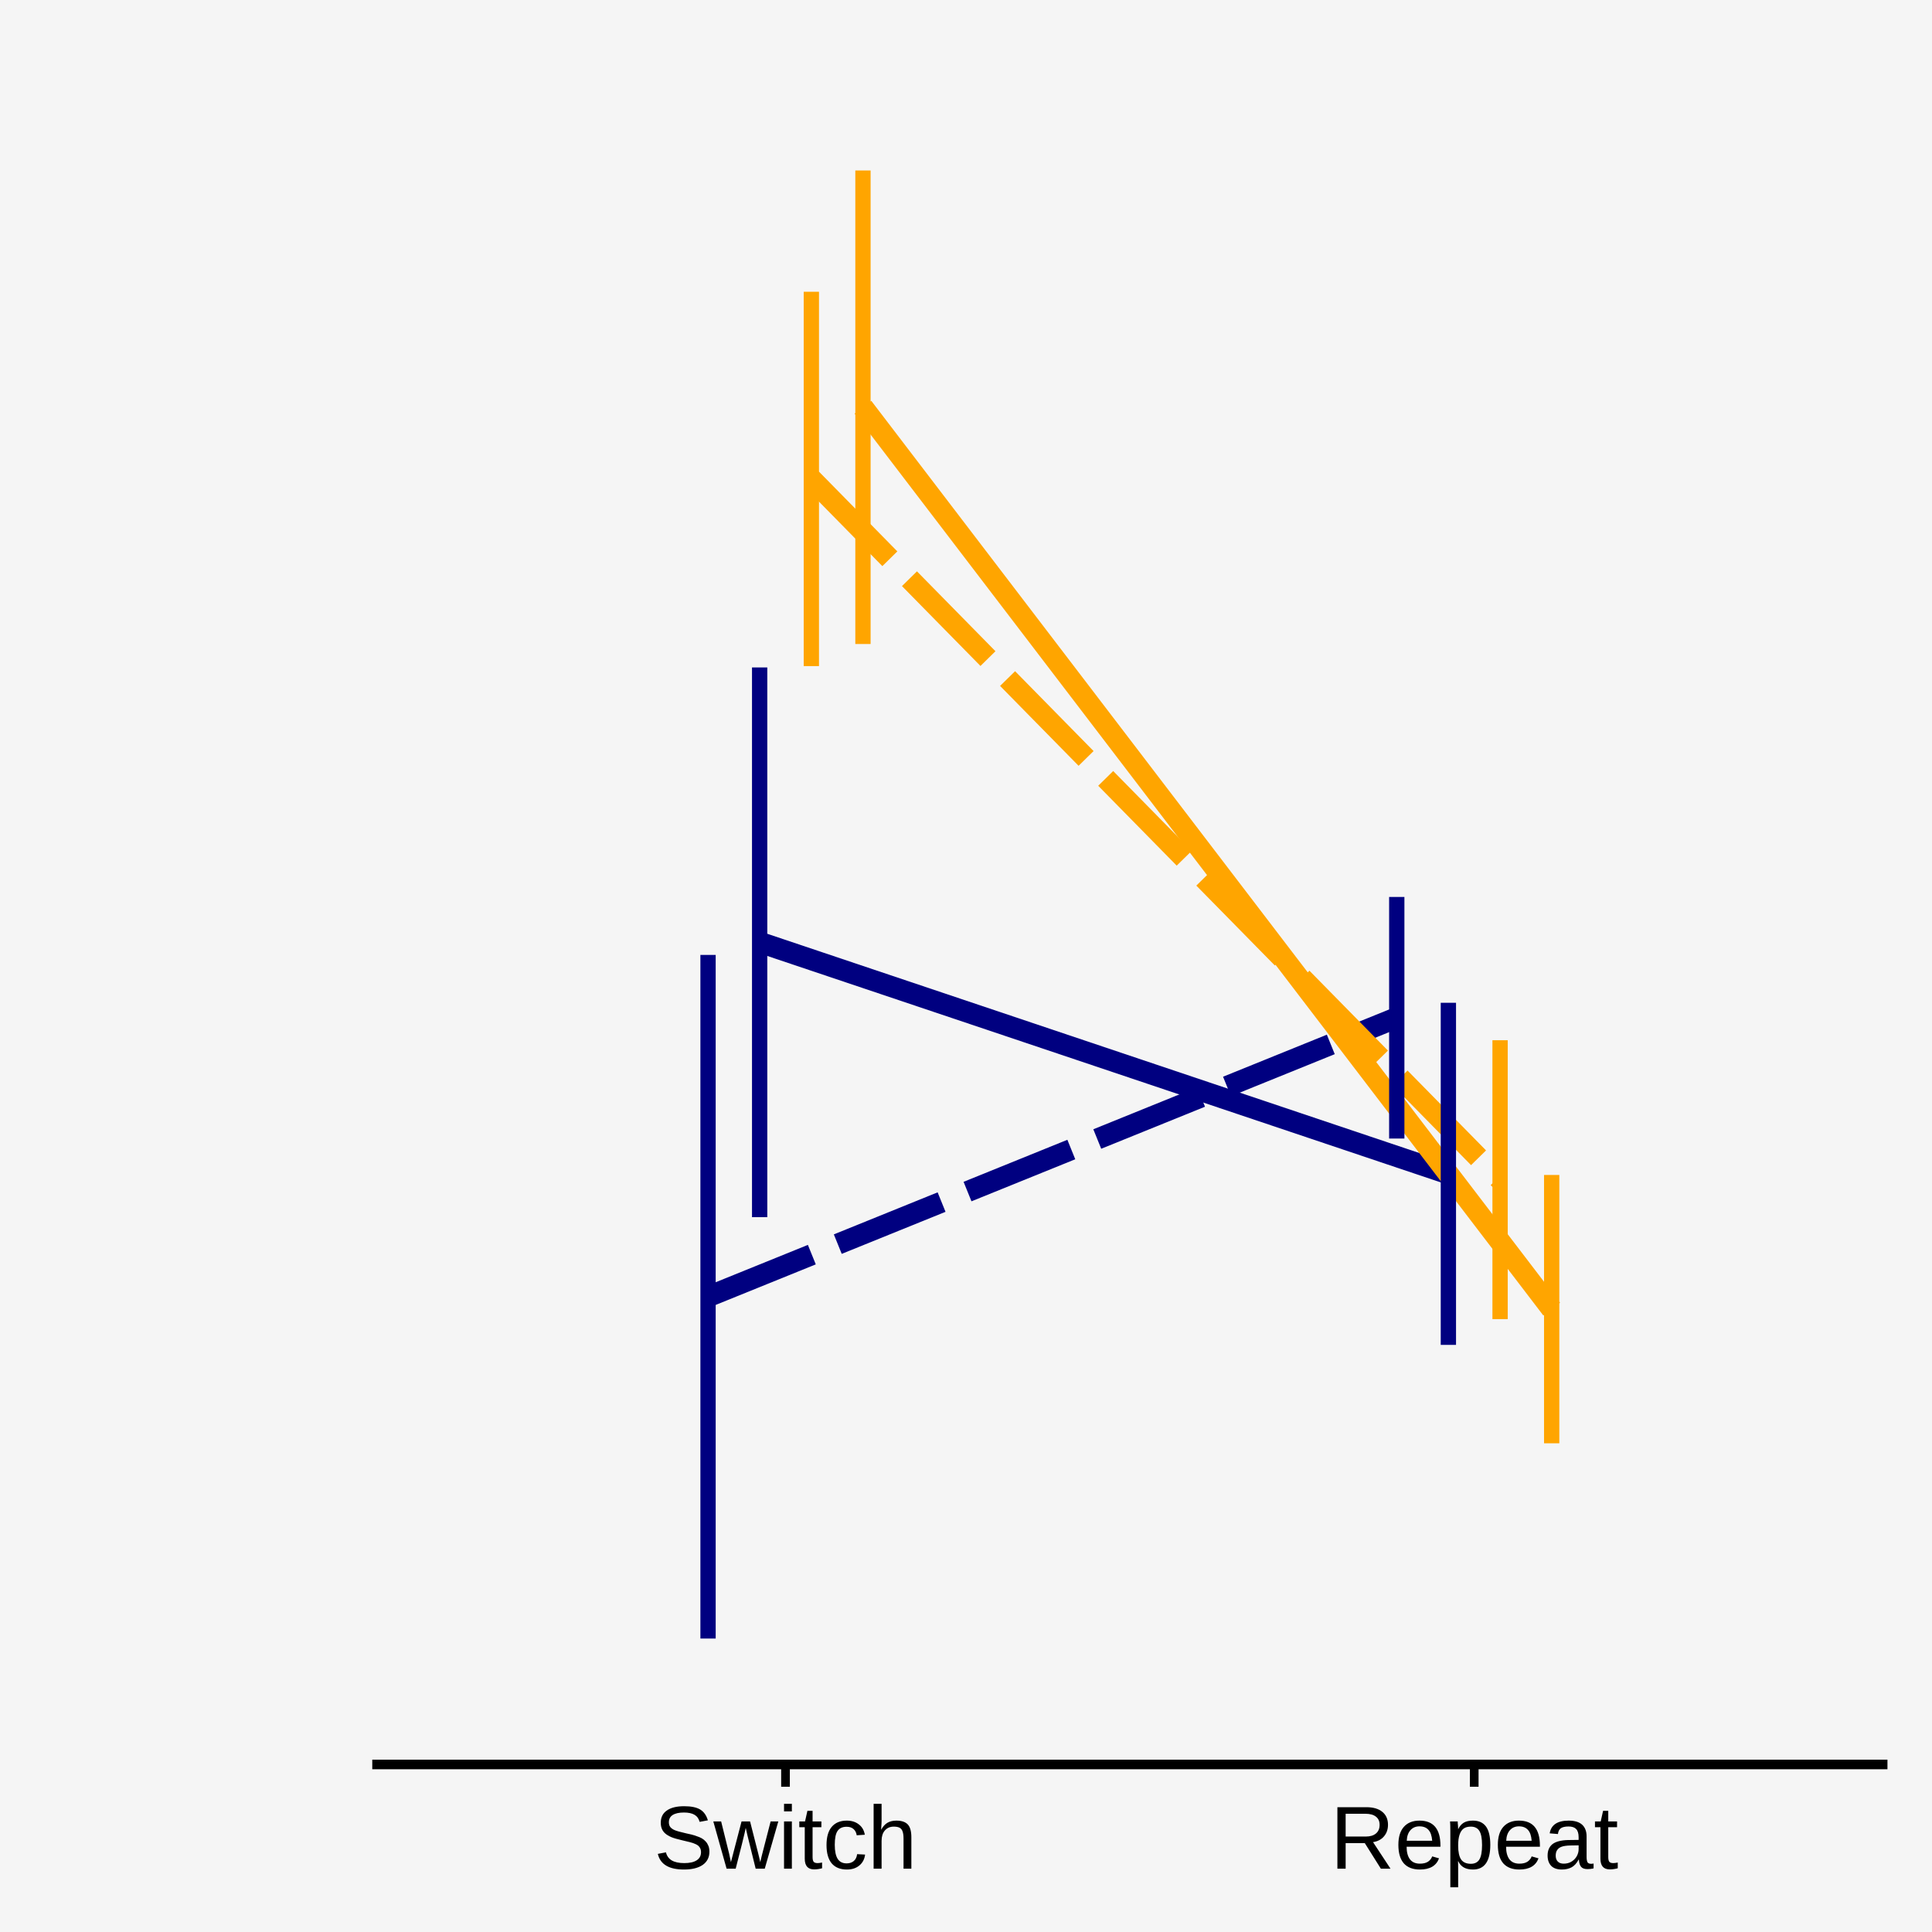
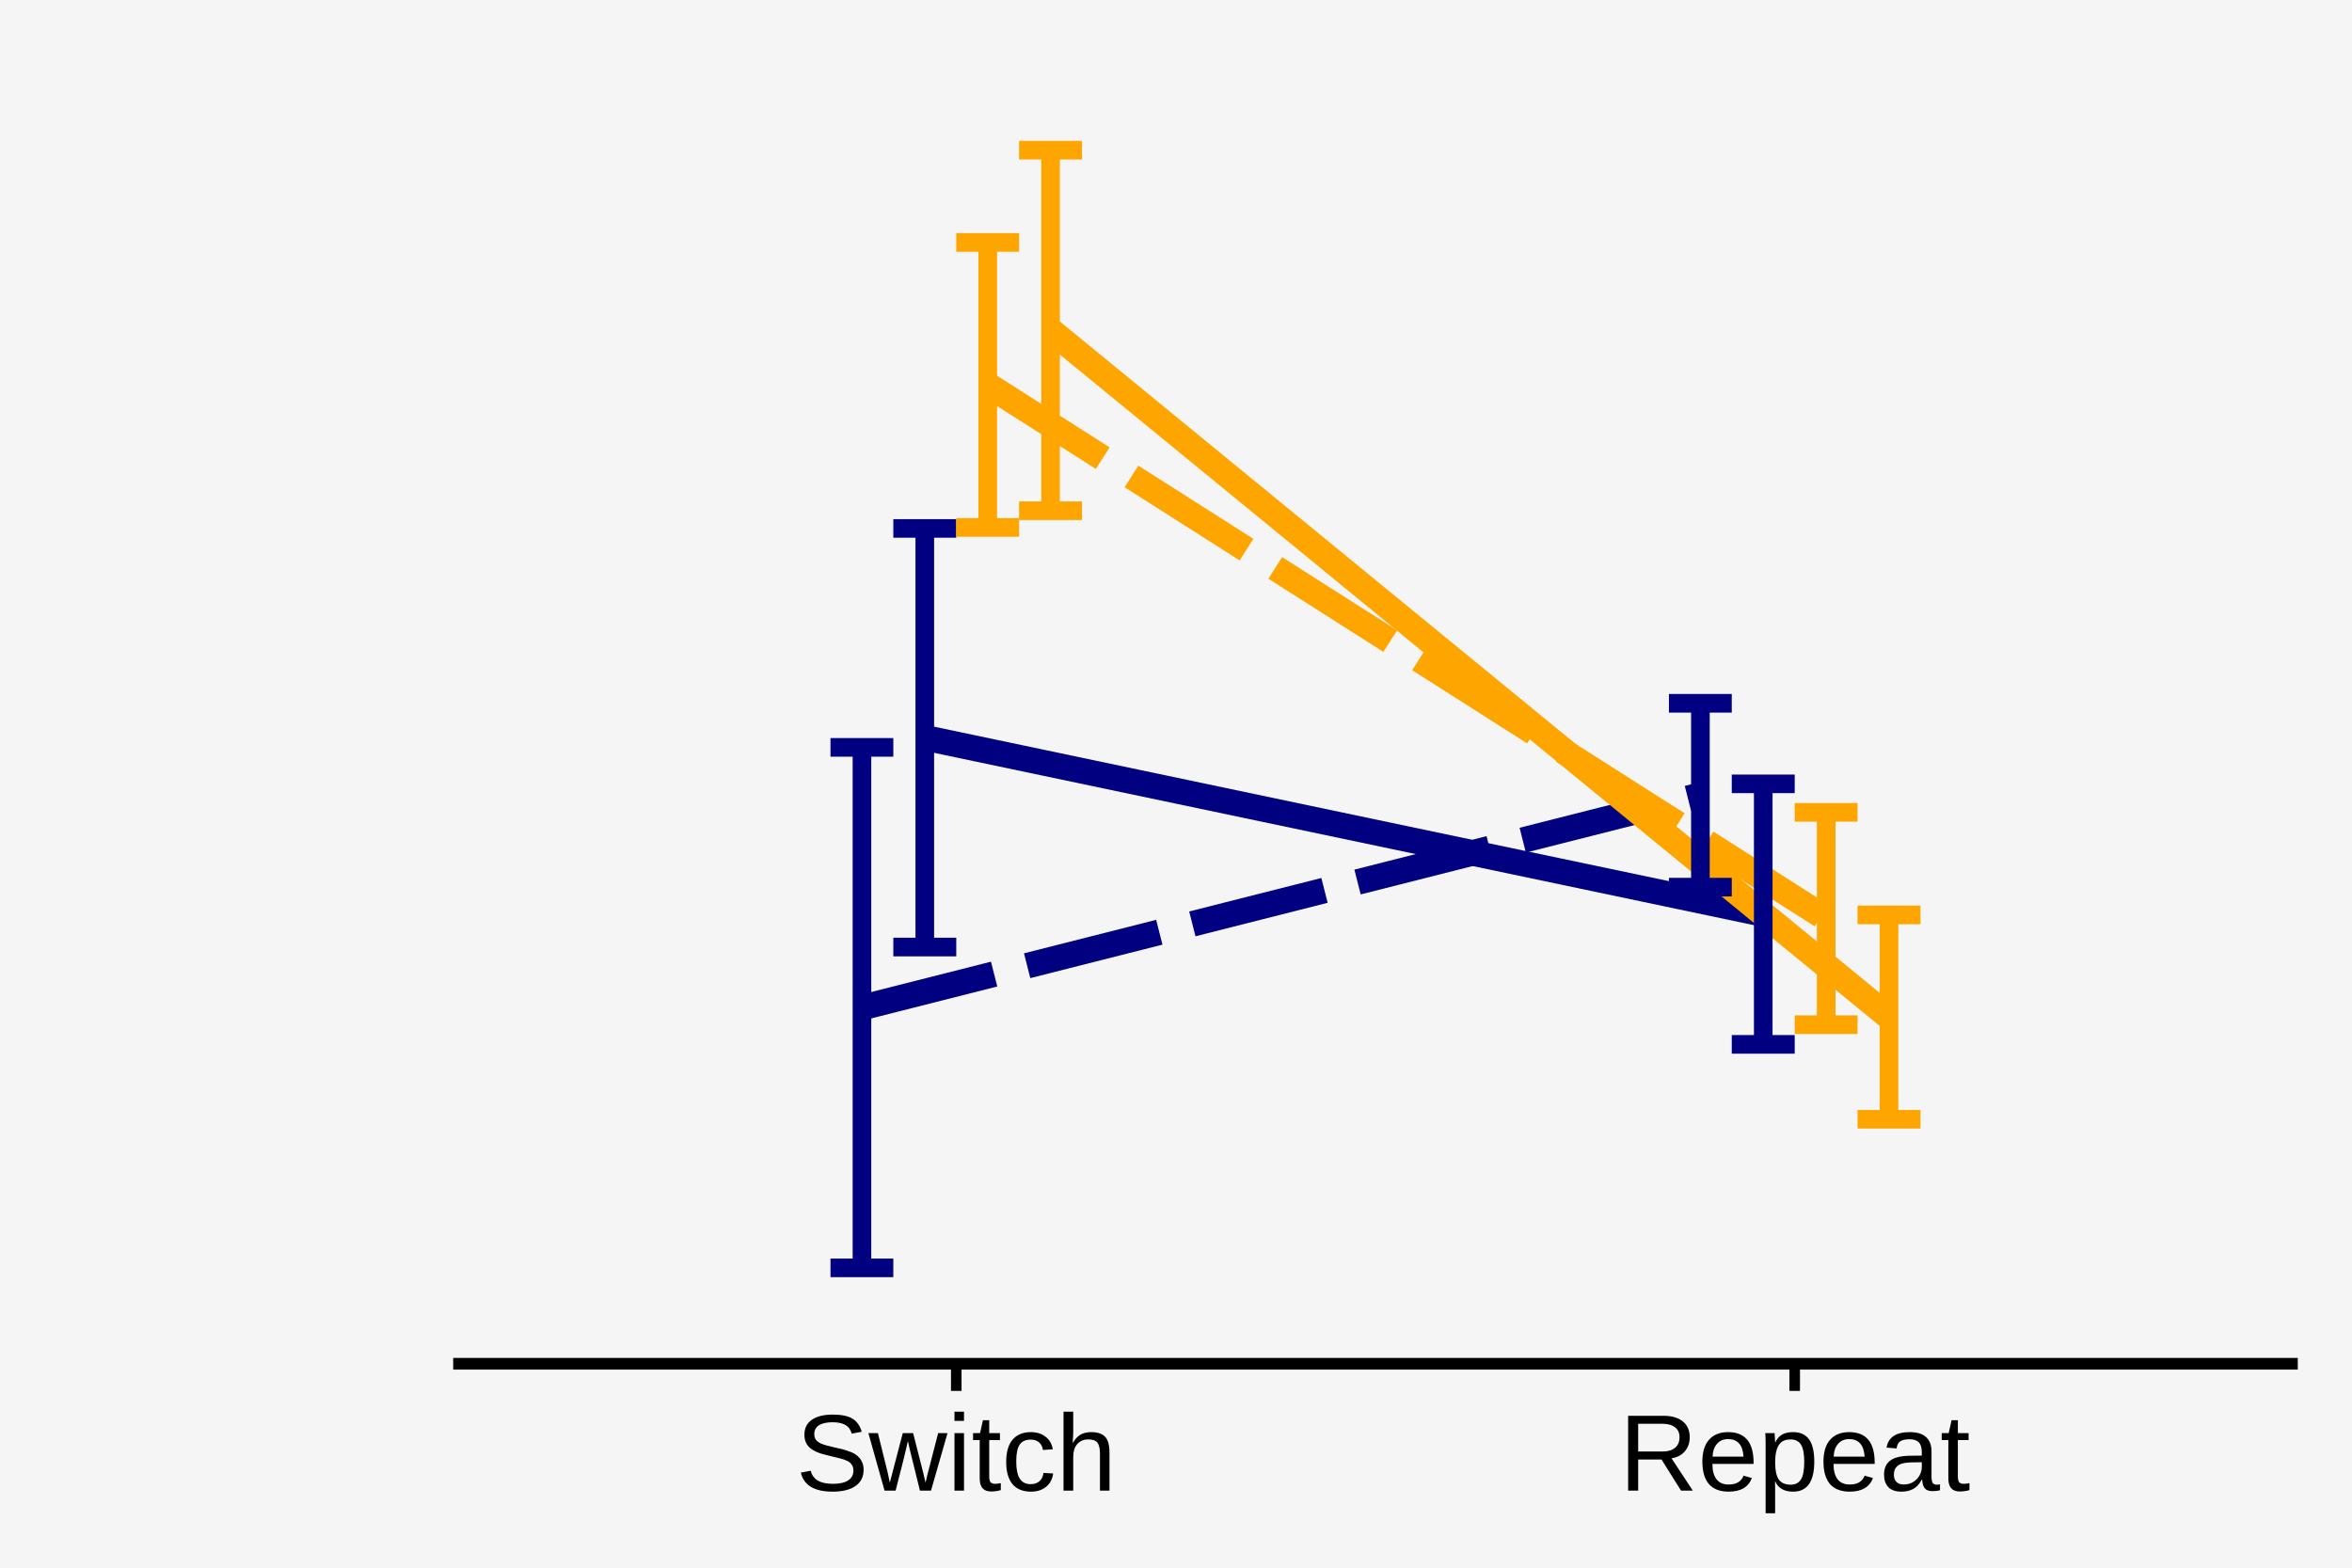
- <svg xmlns="http://www.w3.org/2000/svg" width="216.00pt" height="216.00pt" viewBox="0 0 216.00 216.00">
+ <svg xmlns="http://www.w3.org/2000/svg" width="216.00pt" height="144.00pt" viewBox="0 0 216.00 144.00">
  <g class="svglite">
    <defs>
      <style type="text/css">
    .svglite line, .svglite polyline, .svglite polygon, .svglite path, .svglite rect, .svglite circle {
      fill: none;
      stroke: #000000;
      stroke-linecap: round;
      stroke-linejoin: round;
      stroke-miterlimit: 10.00;
    }
    .svglite text {
      white-space: pre;
    }
    .svglite g.glyphgroup path {
      fill: inherit;
      stroke: none;
    }
  </style>
    </defs>
    <rect width="100%" height="100%" style="stroke: none; fill: #F5F5F5;" />
    <defs>
-       <clipPath id="cpMC4wMHwyMTYuMDB8MC4wMHwyMTYuMDA=">
-         <rect x="0.00" y="0.00" width="216.00" height="216.00" />
+       <clipPath id="cpMC4wMHwyMTYuMDB8MC4wMHwxNDQuMDA=">
+         <rect x="0.00" y="0.00" width="216.00" height="144.00" />
      </clipPath>
    </defs>
-     <g clip-path="url(#cpMC4wMHwyMTYuMDB8MC4wMHwyMTYuMDA=)">
-       <rect x="-0" y="0.00" width="216.00" height="216.00" style="stroke-width: 0.97; stroke: #F5F5F5; fill: #F5F5F5;" />
+     <g clip-path="url(#cpMC4wMHwyMTYuMDB8MC4wMHwxNDQuMDA=)">
+       <rect x="-0" y="0.00" width="216.00" height="144.00" style="stroke-width: 0.97; stroke: #F5F5F5; fill: #F5F5F5;" />
    </g>
    <defs>
-       <clipPath id="cpNDEuNjJ8MjExLjAyfDQuOTh8MTk3LjI3">
-         <rect x="41.62" y="4.98" width="169.40" height="192.29" />
+       <clipPath id="cpNDEuNjJ8MjExLjAyfDQuOTh8MTI1LjI3">
+         <rect x="41.62" y="4.98" width="169.40" height="120.29" />
      </clipPath>
    </defs>
-     <g clip-path="url(#cpNDEuNjJ8MjExLjAyfDQuOTh8MTk3LjI3)">
-       <rect x="41.62" y="4.98" width="169.40" height="192.29" style="stroke-width: 0.97; stroke: #F5F5F5; fill: #F5F5F5;" />
-       <polyline points="79.16,144.97 156.16,113.78 " style="stroke-width: 2.35; stroke: #000080; stroke-dasharray: 12.52,3.13; stroke-linecap: butt;" />
-       <polyline points="84.93,105.35 161.93,131.24 " style="stroke-width: 2.35; stroke: #000080; stroke-linecap: butt;" />
-       <polyline points="90.71,53.54 167.71,131.89 " style="stroke-width: 2.35; stroke: #FFA500; stroke-dasharray: 12.52,3.13; stroke-linecap: butt;" />
-       <polyline points="96.48,45.53 173.48,146.36 " style="stroke-width: 2.35; stroke: #FFA500; stroke-linecap: butt;" />
-       <polyline points="156.16,100.28 156.16,100.28 " style="stroke-width: 1.71; stroke: #000080; stroke-linecap: butt;" />
-       <polyline points="156.16,100.28 156.16,127.29 " style="stroke-width: 1.71; stroke: #000080; stroke-linecap: butt;" />
-       <polyline points="156.16,127.29 156.16,127.29 " style="stroke-width: 1.71; stroke: #000080; stroke-linecap: butt;" />
-       <polyline points="79.16,106.76 79.16,106.76 " style="stroke-width: 1.71; stroke: #000080; stroke-linecap: butt;" />
-       <polyline points="79.16,106.76 79.16,183.19 " style="stroke-width: 1.71; stroke: #000080; stroke-linecap: butt;" />
-       <polyline points="79.16,183.19 79.16,183.19 " style="stroke-width: 1.71; stroke: #000080; stroke-linecap: butt;" />
-       <polyline points="161.93,112.11 161.93,112.11 " style="stroke-width: 1.71; stroke: #000080; stroke-linecap: butt;" />
-       <polyline points="161.93,112.11 161.93,150.36 " style="stroke-width: 1.71; stroke: #000080; stroke-linecap: butt;" />
-       <polyline points="161.93,150.36 161.93,150.36 " style="stroke-width: 1.71; stroke: #000080; stroke-linecap: butt;" />
-       <polyline points="84.93,74.62 84.93,74.62 " style="stroke-width: 1.71; stroke: #000080; stroke-linecap: butt;" />
-       <polyline points="84.93,74.62 84.93,136.08 " style="stroke-width: 1.71; stroke: #000080; stroke-linecap: butt;" />
-       <polyline points="84.93,136.08 84.93,136.08 " style="stroke-width: 1.71; stroke: #000080; stroke-linecap: butt;" />
-       <polyline points="167.71,116.30 167.71,116.30 " style="stroke-width: 1.71; stroke: #FFA500; stroke-linecap: butt;" />
-       <polyline points="167.71,116.30 167.71,147.48 " style="stroke-width: 1.71; stroke: #FFA500; stroke-linecap: butt;" />
-       <polyline points="167.71,147.48 167.71,147.48 " style="stroke-width: 1.71; stroke: #FFA500; stroke-linecap: butt;" />
-       <polyline points="90.71,32.62 90.71,32.62 " style="stroke-width: 1.71; stroke: #FFA500; stroke-linecap: butt;" />
-       <polyline points="90.71,32.62 90.71,74.47 " style="stroke-width: 1.71; stroke: #FFA500; stroke-linecap: butt;" />
-       <polyline points="90.71,74.47 90.71,74.47 " style="stroke-width: 1.71; stroke: #FFA500; stroke-linecap: butt;" />
-       <polyline points="173.48,131.36 173.48,131.36 " style="stroke-width: 1.71; stroke: #FFA500; stroke-linecap: butt;" />
-       <polyline points="173.48,131.36 173.48,161.36 " style="stroke-width: 1.71; stroke: #FFA500; stroke-linecap: butt;" />
-       <polyline points="173.48,161.36 173.48,161.36 " style="stroke-width: 1.71; stroke: #FFA500; stroke-linecap: butt;" />
-       <polyline points="96.48,19.06 96.48,19.06 " style="stroke-width: 1.71; stroke: #FFA500; stroke-linecap: butt;" />
-       <polyline points="96.48,19.06 96.48,72.00 " style="stroke-width: 1.71; stroke: #FFA500; stroke-linecap: butt;" />
-       <polyline points="96.48,72.00 96.48,72.00 " style="stroke-width: 1.71; stroke: #FFA500; stroke-linecap: butt;" />
+     <g clip-path="url(#cpNDEuNjJ8MjExLjAyfDQuOTh8MTI1LjI3)">
+       <rect x="41.62" y="4.98" width="169.40" height="120.29" style="stroke-width: 0.97; stroke: #F5F5F5; fill: #F5F5F5;" />
+       <polyline points="79.16,92.55 156.16,73.04 " style="stroke-width: 2.35; stroke: #000080; stroke-dasharray: 12.52,3.13; stroke-linecap: butt;" />
+       <polyline points="84.93,67.77 161.93,83.96 " style="stroke-width: 2.35; stroke: #000080; stroke-linecap: butt;" />
+       <polyline points="90.71,35.36 167.71,84.37 " style="stroke-width: 2.35; stroke: #FFA500; stroke-dasharray: 12.52,3.13; stroke-linecap: butt;" />
+       <polyline points="96.48,30.35 173.48,93.42 " style="stroke-width: 2.35; stroke: #FFA500; stroke-linecap: butt;" />
+       <polyline points="153.27,64.60 159.04,64.60 " style="stroke-width: 1.71; stroke: #000080; stroke-linecap: butt;" />
+       <polyline points="156.16,64.60 156.16,81.49 " style="stroke-width: 1.71; stroke: #000080; stroke-linecap: butt;" />
+       <polyline points="153.27,81.49 159.04,81.49 " style="stroke-width: 1.71; stroke: #000080; stroke-linecap: butt;" />
+       <polyline points="76.27,68.65 82.04,68.65 " style="stroke-width: 1.71; stroke: #000080; stroke-linecap: butt;" />
+       <polyline points="79.16,68.65 79.16,116.46 " style="stroke-width: 1.71; stroke: #000080; stroke-linecap: butt;" />
+       <polyline points="76.27,116.46 82.04,116.46 " style="stroke-width: 1.71; stroke: #000080; stroke-linecap: butt;" />
+       <polyline points="159.04,72.00 164.82,72.00 " style="stroke-width: 1.71; stroke: #000080; stroke-linecap: butt;" />
+       <polyline points="161.93,72.00 161.93,95.93 " style="stroke-width: 1.71; stroke: #000080; stroke-linecap: butt;" />
+       <polyline points="159.04,95.93 164.82,95.93 " style="stroke-width: 1.71; stroke: #000080; stroke-linecap: butt;" />
+       <polyline points="82.04,48.54 87.82,48.54 " style="stroke-width: 1.71; stroke: #000080; stroke-linecap: butt;" />
+       <polyline points="84.93,48.54 84.93,86.99 " style="stroke-width: 1.71; stroke: #000080; stroke-linecap: butt;" />
+       <polyline points="82.04,86.99 87.82,86.99 " style="stroke-width: 1.71; stroke: #000080; stroke-linecap: butt;" />
+       <polyline points="164.82,74.62 170.59,74.62 " style="stroke-width: 1.71; stroke: #FFA500; stroke-linecap: butt;" />
+       <polyline points="167.71,74.62 167.71,94.12 " style="stroke-width: 1.71; stroke: #FFA500; stroke-linecap: butt;" />
+       <polyline points="164.82,94.12 170.59,94.12 " style="stroke-width: 1.71; stroke: #FFA500; stroke-linecap: butt;" />
+       <polyline points="87.82,22.27 93.59,22.27 " style="stroke-width: 1.71; stroke: #FFA500; stroke-linecap: butt;" />
+       <polyline points="90.71,22.27 90.71,48.45 " style="stroke-width: 1.71; stroke: #FFA500; stroke-linecap: butt;" />
+       <polyline points="87.82,48.45 93.59,48.45 " style="stroke-width: 1.71; stroke: #FFA500; stroke-linecap: butt;" />
+       <polyline points="170.59,84.04 176.37,84.04 " style="stroke-width: 1.71; stroke: #FFA500; stroke-linecap: butt;" />
+       <polyline points="173.48,84.04 173.48,102.81 " style="stroke-width: 1.71; stroke: #FFA500; stroke-linecap: butt;" />
+       <polyline points="170.59,102.81 176.37,102.81 " style="stroke-width: 1.71; stroke: #FFA500; stroke-linecap: butt;" />
+       <polyline points="93.59,13.79 99.37,13.79 " style="stroke-width: 1.71; stroke: #FFA500; stroke-linecap: butt;" />
+       <polyline points="96.48,13.79 96.48,46.91 " style="stroke-width: 1.71; stroke: #FFA500; stroke-linecap: butt;" />
+       <polyline points="93.59,46.91 99.37,46.91 " style="stroke-width: 1.71; stroke: #FFA500; stroke-linecap: butt;" />
    </g>
-     <g clip-path="url(#cpMC4wMHwyMTYuMDB8MC4wMHwyMTYuMDA=)">
-       <polyline points="41.62,197.27 41.62,4.98 " style="stroke-width: 1.07; stroke: none; stroke-linecap: butt;" />
-       <text x="37.14" y="180.23" text-anchor="end" style="font-size: 10.00px;fill: none; font-family: &quot;Arial&quot;;" textLength="19.47px" lengthAdjust="spacingAndGlyphs">0.16</text>
-       <text x="37.14" y="137.48" text-anchor="end" style="font-size: 10.00px;fill: none; font-family: &quot;Arial&quot;;" textLength="19.47px" lengthAdjust="spacingAndGlyphs">0.24</text>
-       <text x="37.14" y="94.74" text-anchor="end" style="font-size: 10.00px;fill: none; font-family: &quot;Arial&quot;;" textLength="19.47px" lengthAdjust="spacingAndGlyphs">0.32</text>
-       <text x="37.14" y="51.99" text-anchor="end" style="font-size: 10.00px;fill: none; font-family: &quot;Arial&quot;;" textLength="19.47px" lengthAdjust="spacingAndGlyphs">0.40</text>
-       <text x="37.14" y="9.25" text-anchor="end" style="font-size: 10.00px;fill: none; font-family: &quot;Arial&quot;;" textLength="19.47px" lengthAdjust="spacingAndGlyphs">0.48</text>
-       <polyline points="39.13,176.64 41.62,176.64 " style="stroke-width: 0.97; stroke: none; stroke-linecap: butt;" />
-       <polyline points="39.13,133.90 41.62,133.90 " style="stroke-width: 0.97; stroke: none; stroke-linecap: butt;" />
-       <polyline points="39.13,91.15 41.62,91.15 " style="stroke-width: 0.97; stroke: none; stroke-linecap: butt;" />
-       <polyline points="39.13,48.41 41.62,48.41 " style="stroke-width: 0.97; stroke: none; stroke-linecap: butt;" />
-       <polyline points="39.13,5.66 41.62,5.66 " style="stroke-width: 0.97; stroke: none; stroke-linecap: butt;" />
-       <polyline points="41.62,197.27 211.02,197.27 " style="stroke-width: 1.07; stroke-linecap: butt;" />
-       <polyline points="87.82,199.76 87.82,197.27 " style="stroke-width: 0.97; stroke-linecap: butt;" />
-       <polyline points="164.82,199.76 164.82,197.27 " style="stroke-width: 0.97; stroke-linecap: butt;" />
-       <text x="87.82" y="208.92" text-anchor="middle" style="font-size: 10.00px; font-family: &quot;Arial&quot;;" textLength="29.45px" lengthAdjust="spacingAndGlyphs">Switch</text>
-       <text x="164.82" y="208.92" text-anchor="middle" style="font-size: 10.00px; font-family: &quot;Arial&quot;;" textLength="32.25px" lengthAdjust="spacingAndGlyphs">Repeat</text>
-       <text transform="translate(12.86,101.13) rotate(-90)" text-anchor="middle" style="font-size: 11.00px;fill: none; font-family: &quot;Arial&quot;;" textLength="92.92px" lengthAdjust="spacingAndGlyphs">Non-Decision Time</text>
+     <g clip-path="url(#cpMC4wMHwyMTYuMDB8MC4wMHwxNDQuMDA=)">
+       <polyline points="41.62,125.27 41.62,4.98 " style="stroke-width: 1.07; stroke: none; stroke-linecap: butt;" />
+       <text x="37.14" y="115.95" text-anchor="end" style="font-size: 10.00px;fill: none; font-family: &quot;Arial&quot;;" textLength="19.47px" lengthAdjust="spacingAndGlyphs">0.16</text>
+       <text x="37.14" y="89.21" text-anchor="end" style="font-size: 10.00px;fill: none; font-family: &quot;Arial&quot;;" textLength="19.47px" lengthAdjust="spacingAndGlyphs">0.24</text>
+       <text x="37.14" y="62.47" text-anchor="end" style="font-size: 10.00px;fill: none; font-family: &quot;Arial&quot;;" textLength="19.47px" lengthAdjust="spacingAndGlyphs">0.32</text>
+       <text x="37.14" y="35.73" text-anchor="end" style="font-size: 10.00px;fill: none; font-family: &quot;Arial&quot;;" textLength="19.47px" lengthAdjust="spacingAndGlyphs">0.40</text>
+       <text x="37.14" y="8.99" text-anchor="end" style="font-size: 10.00px;fill: none; font-family: &quot;Arial&quot;;" textLength="19.47px" lengthAdjust="spacingAndGlyphs">0.48</text>
+       <polyline points="39.13,112.37 41.62,112.37 " style="stroke-width: 0.97; stroke: none; stroke-linecap: butt;" />
+       <polyline points="39.13,85.63 41.62,85.63 " style="stroke-width: 0.97; stroke: none; stroke-linecap: butt;" />
+       <polyline points="39.13,58.89 41.62,58.89 " style="stroke-width: 0.97; stroke: none; stroke-linecap: butt;" />
+       <polyline points="39.13,32.15 41.62,32.15 " style="stroke-width: 0.97; stroke: none; stroke-linecap: butt;" />
+       <polyline points="39.13,5.41 41.62,5.41 " style="stroke-width: 0.97; stroke: none; stroke-linecap: butt;" />
+       <polyline points="41.62,125.27 211.02,125.27 " style="stroke-width: 1.07; stroke-linecap: butt;" />
+       <polyline points="87.82,127.76 87.82,125.27 " style="stroke-width: 0.97; stroke-linecap: butt;" />
+       <polyline points="164.82,127.76 164.82,125.27 " style="stroke-width: 0.97; stroke-linecap: butt;" />
+       <text x="87.82" y="136.92" text-anchor="middle" style="font-size: 10.00px; font-family: &quot;Arial&quot;;" textLength="29.45px" lengthAdjust="spacingAndGlyphs">Switch</text>
+       <text x="164.82" y="136.92" text-anchor="middle" style="font-size: 10.00px; font-family: &quot;Arial&quot;;" textLength="32.25px" lengthAdjust="spacingAndGlyphs">Repeat</text>
+       <text transform="translate(12.86,65.13) rotate(-90)" text-anchor="middle" style="font-size: 11.00px;fill: none; font-family: &quot;Arial&quot;;" textLength="92.92px" lengthAdjust="spacingAndGlyphs">Non-Decision Time</text>
    </g>
  </g>
</svg>
